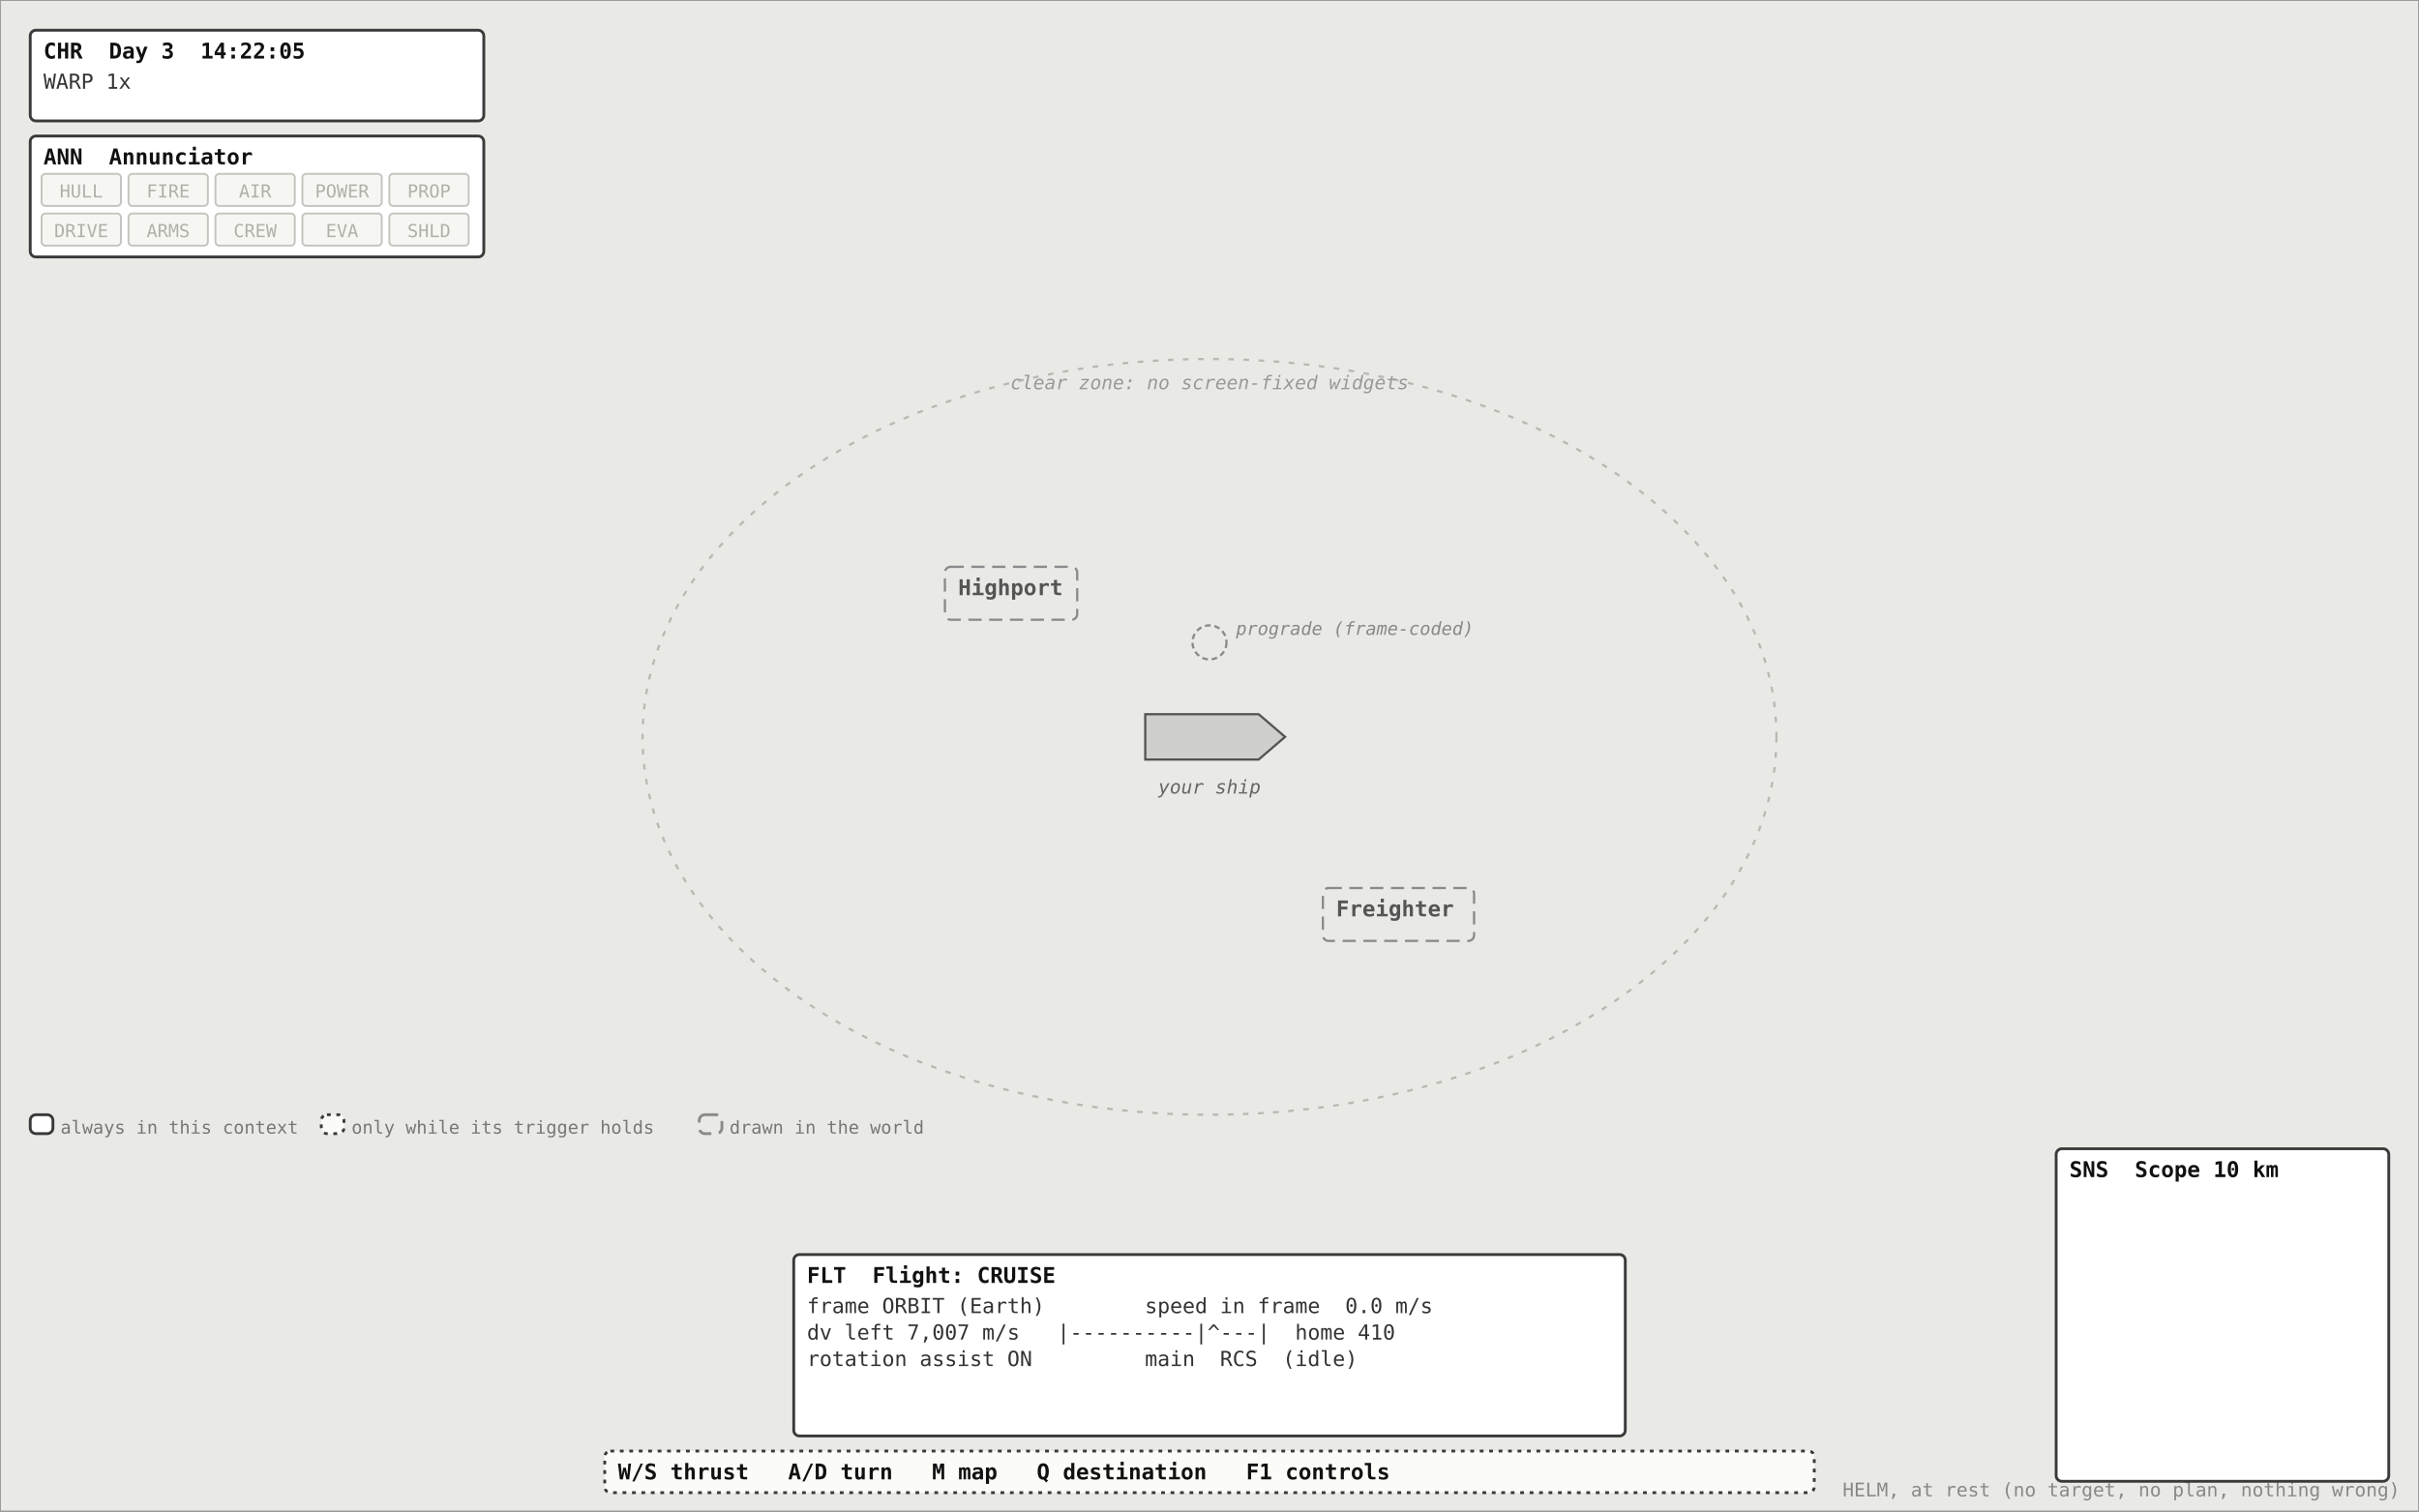
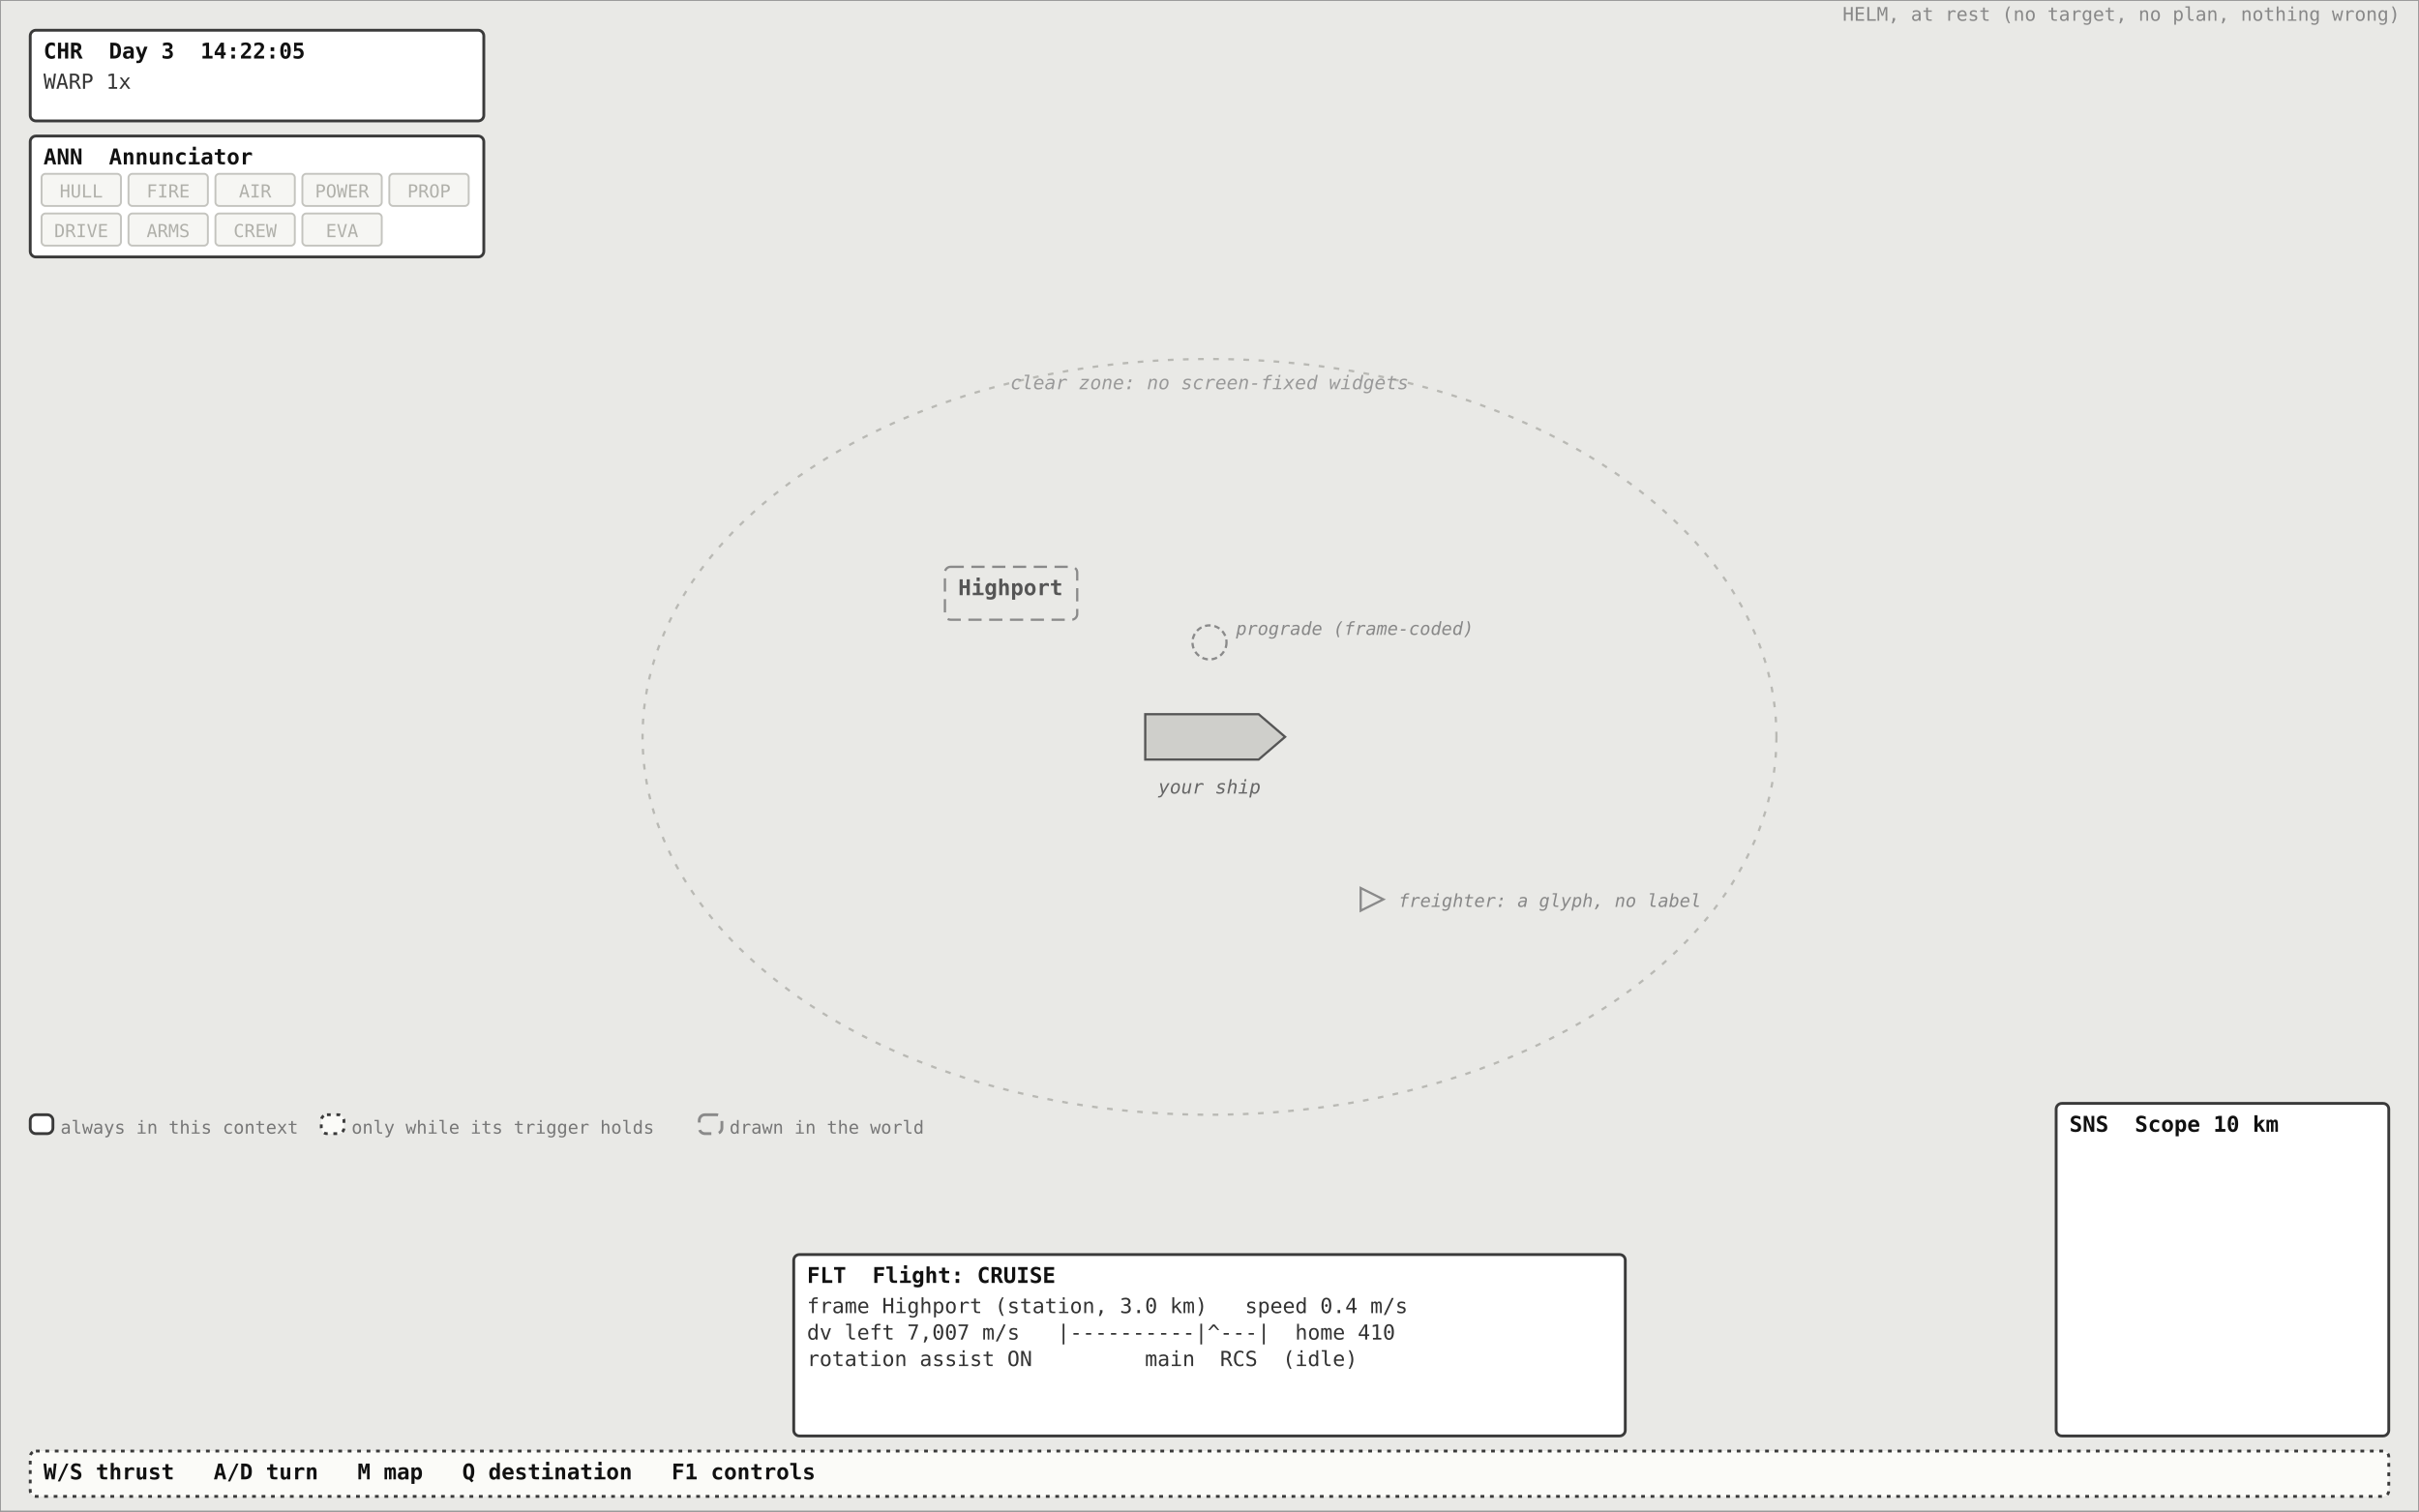
<svg xmlns="http://www.w3.org/2000/svg" width="1280" height="800" viewBox="0 0 1280 800" role="img" aria-label="Helm at rest: clock, annunciator, flight instrument, scope; nothing else">
  <rect x="0" y="0" width="1280" height="800" rx="0" fill="#e9e9e6" stroke="#9a9a9a" stroke-width="1" />
-   <text x="1270" y="792" font-family="DejaVu Sans Mono, Menlo, Consolas, monospace" font-size="10" font-weight="normal" font-style="normal" fill="#888" text-anchor="end" xml:space="preserve" style="white-space:pre">HELM, at rest (no target, no plan, nothing wrong)</text>
+   <text x="1270" y="11" font-family="DejaVu Sans Mono, Menlo, Consolas, monospace" font-size="10" font-weight="normal" font-style="normal" fill="#888" text-anchor="end" xml:space="preserve" style="white-space:pre">HELM, at rest (no target, no plan, nothing wrong)</text>
  <ellipse cx="640.0" cy="390.0" rx="300" ry="200" fill="none" stroke="#b9b9b4" stroke-width="1.2" stroke-dasharray="3 5" />
  <text x="640.0" y="206.0" font-family="DejaVu Sans Mono, Menlo, Consolas, monospace" font-size="10" font-weight="normal" font-style="italic" fill="#999" text-anchor="middle" xml:space="preserve" style="white-space:pre">clear zone: no screen-fixed widgets</text>
  <polygon points="606,378 666,378 680,390 666,402 606,402" fill="#cfcfcb" stroke="#555" stroke-width="1.2" />
  <text x="640" y="420" font-family="DejaVu Sans Mono, Menlo, Consolas, monospace" font-size="10" font-weight="normal" font-style="italic" fill="#666" text-anchor="middle" xml:space="preserve" style="white-space:pre">your ship</text>
  <rect x="16" y="16" width="240" height="48" rx="3" fill="#ffffff" stroke="#3a3a3a" stroke-width="1.5" />
  <text x="23" y="31" font-family="DejaVu Sans Mono, Menlo, Consolas, monospace" font-size="11.5" font-weight="bold" font-style="normal" fill="#111" text-anchor="start" xml:space="preserve" style="white-space:pre">CHR  Day 3  14:22:05</text>
  <text x="23" y="47" font-family="DejaVu Sans Mono, Menlo, Consolas, monospace" font-size="11" font-weight="normal" font-style="normal" fill="#333" text-anchor="start" xml:space="preserve" style="white-space:pre">WARP 1x</text>
  <rect x="16" y="72" width="240" height="64" rx="3" fill="#ffffff" stroke="#3a3a3a" stroke-width="1.5" />
  <text x="23" y="87" font-family="DejaVu Sans Mono, Menlo, Consolas, monospace" font-size="11.5" font-weight="bold" font-style="normal" fill="#111" text-anchor="start" xml:space="preserve" style="white-space:pre">ANN  Annunciator</text>
  <rect x="22" y="92" width="42" height="17" rx="2" fill="#f6f6f3" stroke="#c4c4bf" stroke-width="1" />
  <text x="43" y="104.5" font-family="DejaVu Sans Mono, Menlo, Consolas, monospace" font-size="9.5" font-weight="normal" font-style="normal" fill="#b0b0aa" text-anchor="middle" xml:space="preserve" style="white-space:pre">HULL</text>
  <rect x="68" y="92" width="42" height="17" rx="2" fill="#f6f6f3" stroke="#c4c4bf" stroke-width="1" />
  <text x="89" y="104.5" font-family="DejaVu Sans Mono, Menlo, Consolas, monospace" font-size="9.5" font-weight="normal" font-style="normal" fill="#b0b0aa" text-anchor="middle" xml:space="preserve" style="white-space:pre">FIRE</text>
  <rect x="114" y="92" width="42" height="17" rx="2" fill="#f6f6f3" stroke="#c4c4bf" stroke-width="1" />
  <text x="135" y="104.5" font-family="DejaVu Sans Mono, Menlo, Consolas, monospace" font-size="9.5" font-weight="normal" font-style="normal" fill="#b0b0aa" text-anchor="middle" xml:space="preserve" style="white-space:pre">AIR</text>
  <rect x="160" y="92" width="42" height="17" rx="2" fill="#f6f6f3" stroke="#c4c4bf" stroke-width="1" />
  <text x="181" y="104.5" font-family="DejaVu Sans Mono, Menlo, Consolas, monospace" font-size="9.5" font-weight="normal" font-style="normal" fill="#b0b0aa" text-anchor="middle" xml:space="preserve" style="white-space:pre">POWER</text>
  <rect x="206" y="92" width="42" height="17" rx="2" fill="#f6f6f3" stroke="#c4c4bf" stroke-width="1" />
  <text x="227" y="104.5" font-family="DejaVu Sans Mono, Menlo, Consolas, monospace" font-size="9.5" font-weight="normal" font-style="normal" fill="#b0b0aa" text-anchor="middle" xml:space="preserve" style="white-space:pre">PROP</text>
  <rect x="22" y="113" width="42" height="17" rx="2" fill="#f6f6f3" stroke="#c4c4bf" stroke-width="1" />
  <text x="43" y="125.5" font-family="DejaVu Sans Mono, Menlo, Consolas, monospace" font-size="9.5" font-weight="normal" font-style="normal" fill="#b0b0aa" text-anchor="middle" xml:space="preserve" style="white-space:pre">DRIVE</text>
  <rect x="68" y="113" width="42" height="17" rx="2" fill="#f6f6f3" stroke="#c4c4bf" stroke-width="1" />
  <text x="89" y="125.5" font-family="DejaVu Sans Mono, Menlo, Consolas, monospace" font-size="9.5" font-weight="normal" font-style="normal" fill="#b0b0aa" text-anchor="middle" xml:space="preserve" style="white-space:pre">ARMS</text>
  <rect x="114" y="113" width="42" height="17" rx="2" fill="#f6f6f3" stroke="#c4c4bf" stroke-width="1" />
  <text x="135" y="125.5" font-family="DejaVu Sans Mono, Menlo, Consolas, monospace" font-size="9.5" font-weight="normal" font-style="normal" fill="#b0b0aa" text-anchor="middle" xml:space="preserve" style="white-space:pre">CREW</text>
  <rect x="160" y="113" width="42" height="17" rx="2" fill="#f6f6f3" stroke="#c4c4bf" stroke-width="1" />
  <text x="181" y="125.5" font-family="DejaVu Sans Mono, Menlo, Consolas, monospace" font-size="9.5" font-weight="normal" font-style="normal" fill="#b0b0aa" text-anchor="middle" xml:space="preserve" style="white-space:pre">EVA</text>
-   <rect x="206" y="113" width="42" height="17" rx="2" fill="#f6f6f3" stroke="#c4c4bf" stroke-width="1" />
-   <text x="227" y="125.5" font-family="DejaVu Sans Mono, Menlo, Consolas, monospace" font-size="9.5" font-weight="normal" font-style="normal" fill="#b0b0aa" text-anchor="middle" xml:space="preserve" style="white-space:pre">SHLD</text>
  <rect x="420" y="664" width="440" height="96" rx="3" fill="#ffffff" stroke="#3a3a3a" stroke-width="1.5" />
  <text x="427" y="679" font-family="DejaVu Sans Mono, Menlo, Consolas, monospace" font-size="11.5" font-weight="bold" font-style="normal" fill="#111" text-anchor="start" xml:space="preserve" style="white-space:pre">FLT  Flight: CRUISE</text>
-   <text x="427" y="695" font-family="DejaVu Sans Mono, Menlo, Consolas, monospace" font-size="11" font-weight="normal" font-style="normal" fill="#333" text-anchor="start" xml:space="preserve" style="white-space:pre">frame ORBIT (Earth)        speed in frame  0.0 m/s</text>
+   <text x="427" y="695" font-family="DejaVu Sans Mono, Menlo, Consolas, monospace" font-size="11" font-weight="normal" font-style="normal" fill="#333" text-anchor="start" xml:space="preserve" style="white-space:pre">frame Highport (station, 3.0 km)   speed 0.4 m/s</text>
  <text x="427" y="709" font-family="DejaVu Sans Mono, Menlo, Consolas, monospace" font-size="11" font-weight="normal" font-style="normal" fill="#333" text-anchor="start" xml:space="preserve" style="white-space:pre">dv left 7,007 m/s   |----------|^---|  home 410</text>
  <text x="427" y="723" font-family="DejaVu Sans Mono, Menlo, Consolas, monospace" font-size="11" font-weight="normal" font-style="normal" fill="#333" text-anchor="start" xml:space="preserve" style="white-space:pre">rotation assist ON         main  RCS  (idle)</text>
-   <rect x="1088" y="608" width="176" height="176" rx="3" fill="#ffffff" stroke="#3a3a3a" stroke-width="1.5" />
-   <text x="1095" y="623" font-family="DejaVu Sans Mono, Menlo, Consolas, monospace" font-size="11.5" font-weight="bold" font-style="normal" fill="#111" text-anchor="start" xml:space="preserve" style="white-space:pre">SNS  Scope 10 km</text>
+   <rect x="1088" y="584" width="176" height="176" rx="3" fill="#ffffff" stroke="#3a3a3a" stroke-width="1.5" />
+   <text x="1095" y="599" font-family="DejaVu Sans Mono, Menlo, Consolas, monospace" font-size="11.5" font-weight="bold" font-style="normal" fill="#111" text-anchor="start" xml:space="preserve" style="white-space:pre">SNS  Scope 10 km</text>
  <rect x="500" y="300" width="70" height="28" rx="3" fill="none" stroke="#8a8a8a" stroke-width="1.2" stroke-dasharray="7 4" />
  <text x="507" y="315" font-family="DejaVu Sans Mono, Menlo, Consolas, monospace" font-size="11.5" font-weight="bold" font-style="normal" fill="#555" text-anchor="start" xml:space="preserve" style="white-space:pre">Highport</text>
-   <rect x="700" y="470" width="80" height="28" rx="3" fill="none" stroke="#8a8a8a" stroke-width="1.2" stroke-dasharray="7 4" />
-   <text x="707" y="485" font-family="DejaVu Sans Mono, Menlo, Consolas, monospace" font-size="11.5" font-weight="bold" font-style="normal" fill="#555" text-anchor="start" xml:space="preserve" style="white-space:pre">Freighter</text>
+   <polygon points="720,470 732,476 720,482" fill="none" stroke="#8a8a8a" stroke-width="1.2" />
+   <text x="740" y="480" font-family="DejaVu Sans Mono, Menlo, Consolas, monospace" font-size="9.5" font-weight="normal" font-style="italic" fill="#888" text-anchor="start" xml:space="preserve" style="white-space:pre">freighter: a glyph, no label</text>
  <circle cx="640" cy="340" r="9" fill="none" stroke="#8a8a8a" stroke-width="1.2" stroke-dasharray="3 2" />
  <text x="654" y="336" font-family="DejaVu Sans Mono, Menlo, Consolas, monospace" font-size="9.5" font-weight="normal" font-style="italic" fill="#888" text-anchor="start" xml:space="preserve" style="white-space:pre">prograde (frame-coded)</text>
-   <rect x="320" y="768" width="640" height="22" rx="3" fill="#fbfbf8" stroke="#3a3a3a" stroke-width="1.5" stroke-dasharray="2 3" />
-   <text x="327" y="783" font-family="DejaVu Sans Mono, Menlo, Consolas, monospace" font-size="11.5" font-weight="bold" font-style="normal" fill="#111" text-anchor="start" xml:space="preserve" style="white-space:pre">W/S thrust   A/D turn   M map   Q destination   F1 controls</text>
+   <rect x="16" y="768" width="1248" height="24" rx="3" fill="#fbfbf8" stroke="#3a3a3a" stroke-width="1.5" stroke-dasharray="2 3" />
+   <text x="23" y="783" font-family="DejaVu Sans Mono, Menlo, Consolas, monospace" font-size="11.5" font-weight="bold" font-style="normal" fill="#111" text-anchor="start" xml:space="preserve" style="white-space:pre">W/S thrust   A/D turn   M map   Q destination   F1 controls</text>
  <rect x="16" y="590" width="12" height="10" rx="3" fill="#fff" stroke="#3a3a3a" stroke-width="1.5" />
  <text x="32" y="600" font-family="DejaVu Sans Mono, Menlo, Consolas, monospace" font-size="9.5" font-weight="normal" font-style="normal" fill="#777" text-anchor="start" xml:space="preserve" style="white-space:pre">always in this context</text>
  <rect x="170" y="590" width="12" height="10" rx="3" fill="#fbfbf8" stroke="#3a3a3a" stroke-width="1.5" stroke-dasharray="2 3" />
  <text x="186" y="600" font-family="DejaVu Sans Mono, Menlo, Consolas, monospace" font-size="9.5" font-weight="normal" font-style="normal" fill="#777" text-anchor="start" xml:space="preserve" style="white-space:pre">only while its trigger holds</text>
  <rect x="370" y="590" width="12" height="10" rx="3" fill="none" stroke="#8a8a8a" stroke-width="1.5" stroke-dasharray="7 4" />
  <text x="386" y="600" font-family="DejaVu Sans Mono, Menlo, Consolas, monospace" font-size="9.5" font-weight="normal" font-style="normal" fill="#777" text-anchor="start" xml:space="preserve" style="white-space:pre">drawn in the world</text>
</svg>
